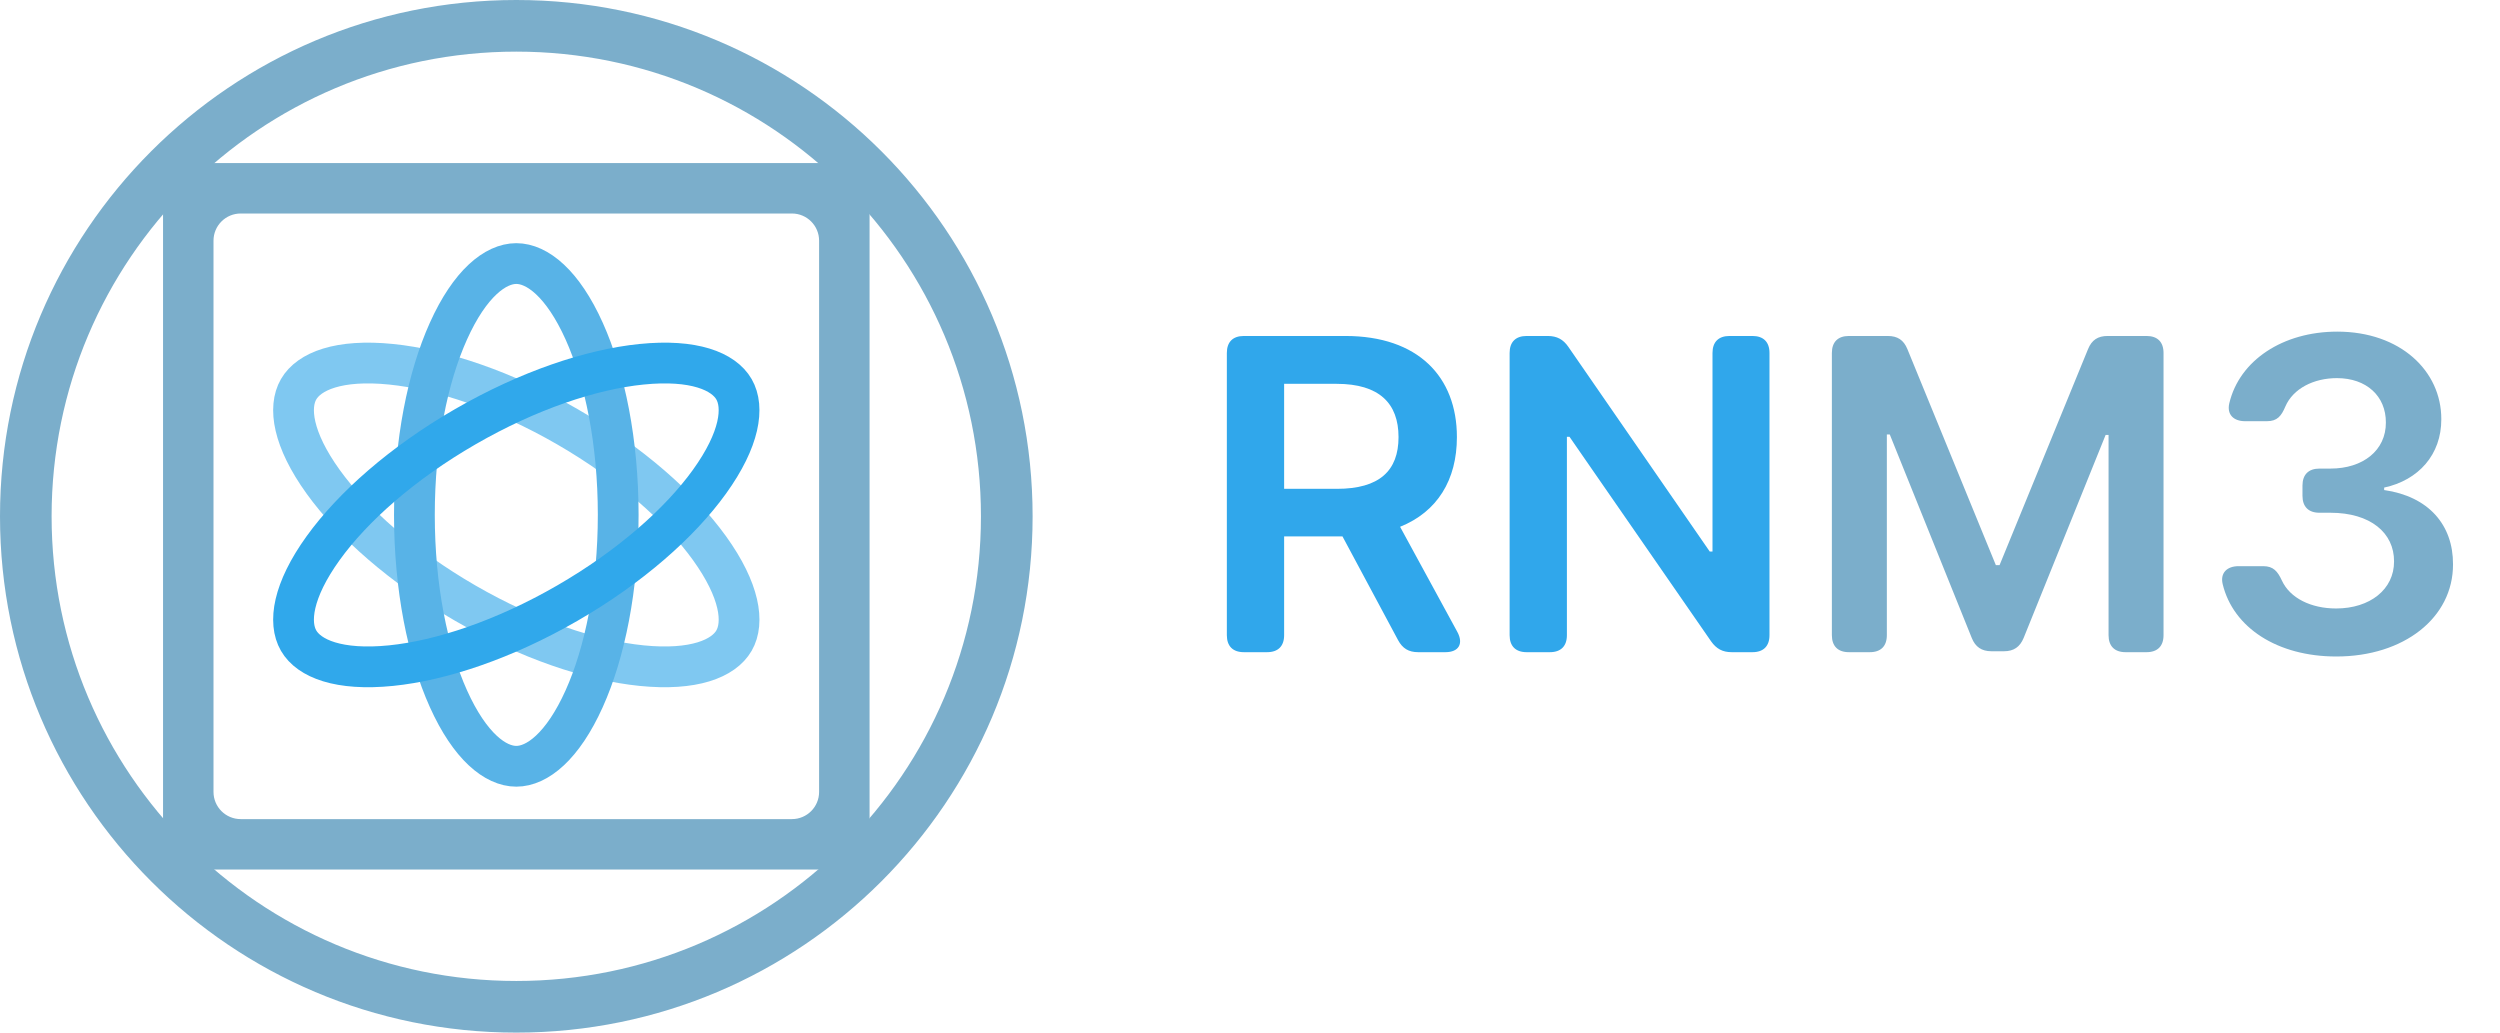
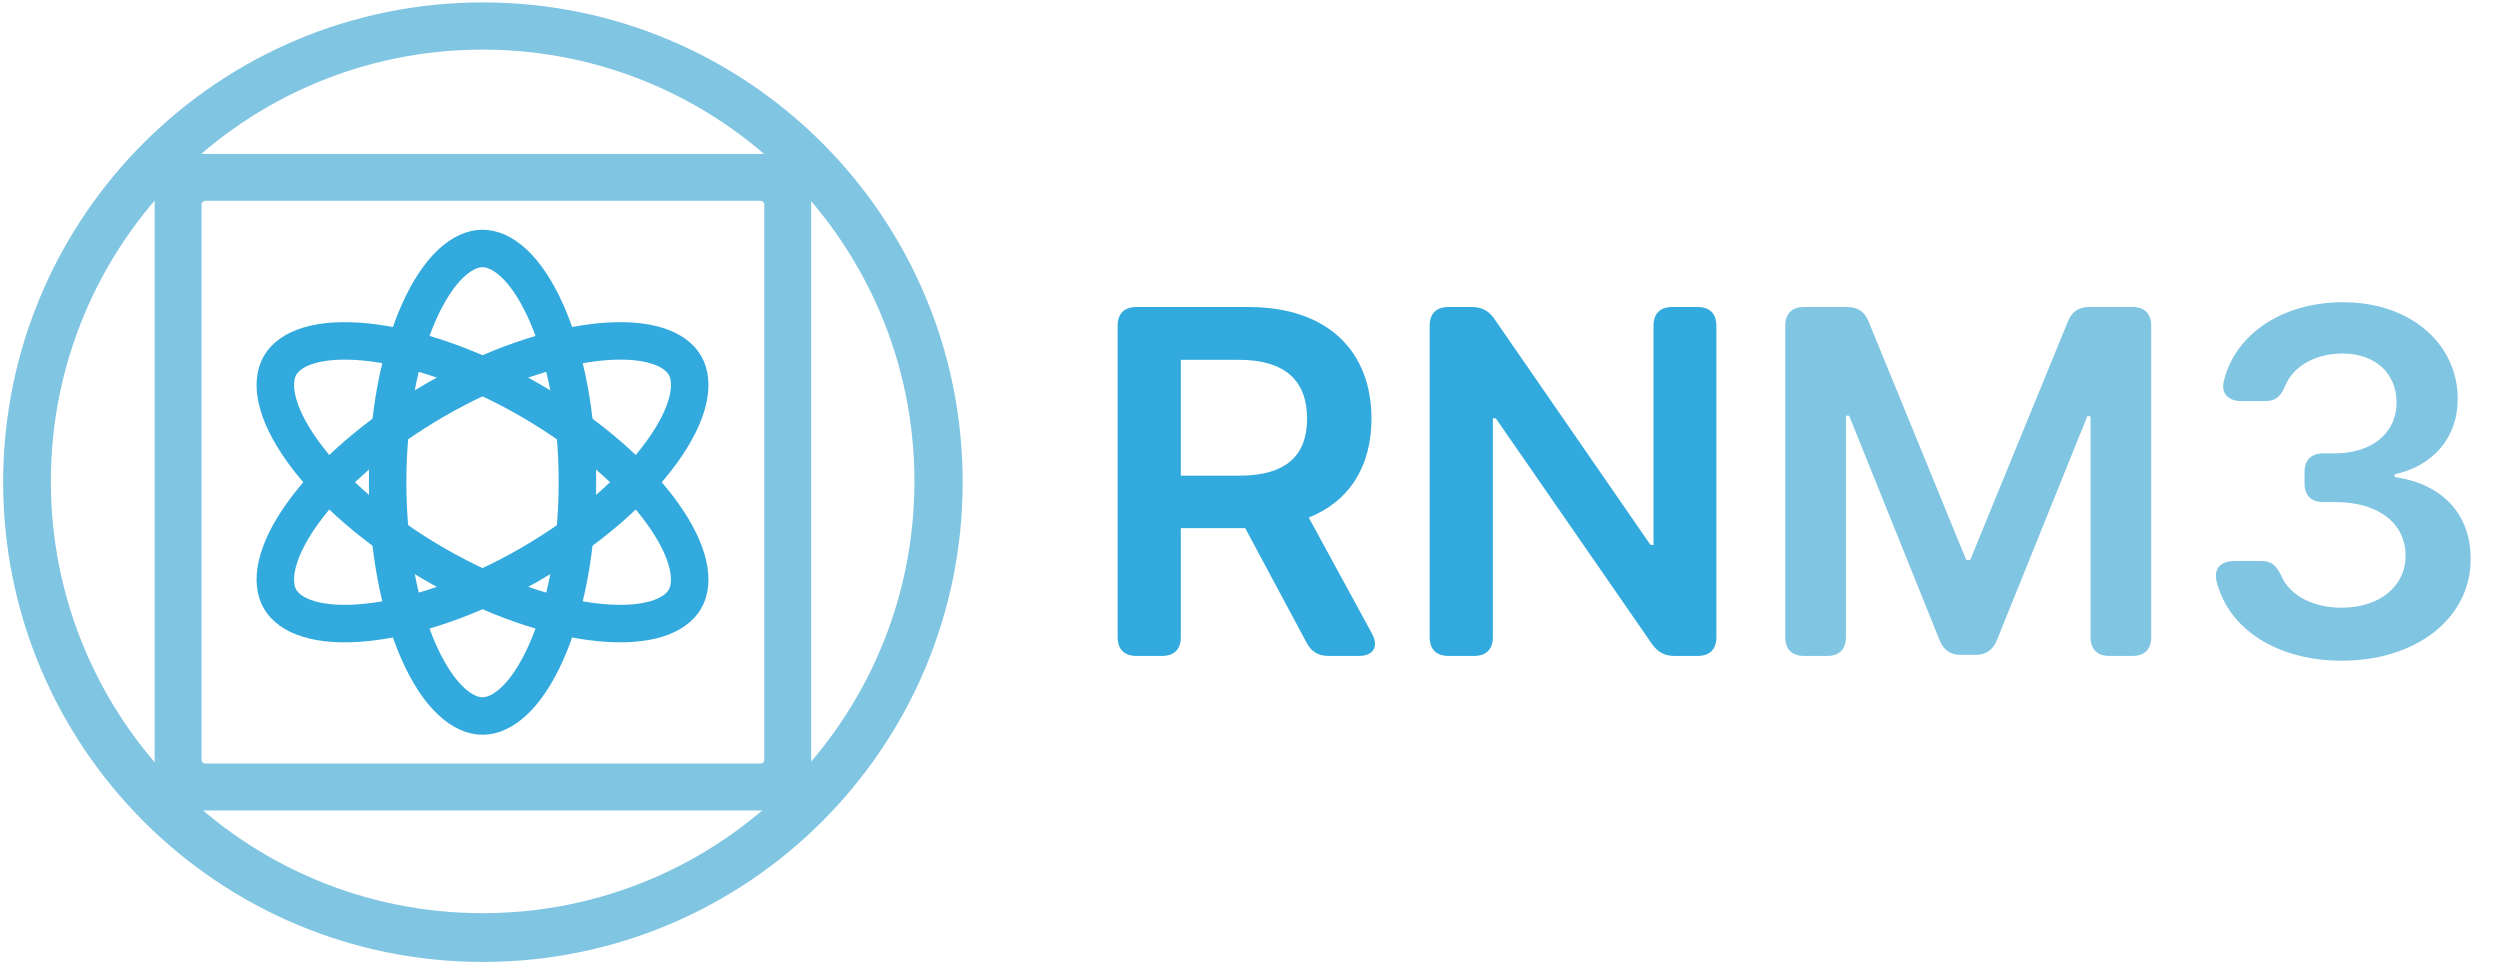
- <svg xmlns="http://www.w3.org/2000/svg" width="92" height="38" viewBox="0 0 92 38" fill="none">
-   <path d="M27.011 23.575C26.629 24.236 25.531 24.689 23.608 24.495C21.762 24.308 19.447 23.538 17.125 22.197C14.804 20.857 12.979 19.237 11.894 17.732C10.764 16.163 10.607 14.986 10.989 14.325C11.371 13.664 12.469 13.21 14.392 13.405C16.238 13.591 18.554 14.362 20.875 15.702C23.197 17.043 25.021 18.663 26.106 20.168C27.236 21.736 27.393 22.913 27.011 23.575Z" stroke="#7FC8F1" stroke-width="1.5" />
-   <path d="M19 28.199C18.236 28.199 17.295 27.475 16.502 25.712C15.74 24.02 15.25 21.63 15.25 18.949C15.25 16.269 15.74 13.878 16.502 12.186C17.295 10.423 18.236 9.699 19 9.699C19.764 9.699 20.705 10.423 21.498 12.186C22.26 13.878 22.75 16.269 22.75 18.949C22.75 21.63 22.26 24.02 21.498 25.712C20.705 27.475 19.764 28.199 19 28.199Z" stroke="#58B3E7" stroke-width="1.5" />
-   <path d="M10.989 23.575C10.607 22.913 10.764 21.736 11.894 20.168C12.979 18.662 14.803 17.042 17.125 15.702C19.446 14.362 21.762 13.591 23.608 13.405C25.531 13.21 26.629 13.663 27.011 14.325C27.392 14.986 27.236 16.163 26.106 17.731C25.021 19.237 23.196 20.857 20.875 22.197C18.553 23.537 16.238 24.308 14.392 24.495C12.469 24.689 11.371 24.236 10.989 23.575Z" stroke="#30A8EB" stroke-width="1.5" />
-   <path fill-rule="evenodd" clip-rule="evenodd" d="M32 7C32 6.448 31.552 6 31 6H7C6.448 6 6 6.448 6 7V31C6 31.552 6.448 32 7 32H31C31.552 32 32 31.552 32 31V7ZM30.143 8.857C30.143 8.305 29.695 7.857 29.143 7.857H8.857C8.305 7.857 7.857 8.305 7.857 8.857V29.143C7.857 29.695 8.305 30.143 8.857 30.143H29.143C29.695 30.143 30.143 29.695 30.143 29.143V8.857Z" fill="#7BAECB" />
-   <path fill-rule="evenodd" clip-rule="evenodd" d="M19 38C29.493 38 38 29.493 38 19C38 8.507 29.493 0 19 0C8.507 0 0 8.507 0 19C0 29.493 8.507 38 19 38ZM18.999 36.1C28.444 36.1 36.099 28.444 36.099 19C36.099 9.556 28.444 1.9 18.999 1.9C9.555 1.9 1.899 9.556 1.899 19C1.899 28.444 9.555 36.1 18.999 36.1Z" fill="#7BAECB" />
-   <path d="M45.148 12.989C45.148 12.585 45.369 12.364 45.773 12.364H49.511C52.182 12.364 53.614 13.864 53.614 16.085C53.614 17.665 52.892 18.835 51.523 19.386L53.631 23.256C53.864 23.688 53.682 24 53.193 24H52.188C51.841 24 51.614 23.864 51.449 23.557L49.403 19.739H47.256V23.375C47.256 23.778 47.034 24 46.631 24H45.773C45.369 24 45.148 23.778 45.148 23.375V12.989ZM47.256 17.989H49.199C50.761 17.989 51.466 17.324 51.466 16.085C51.466 14.847 50.761 14.125 49.188 14.125H47.256V17.989ZM65.117 23.375C65.117 23.778 64.895 24 64.492 24H63.724C63.389 24 63.162 23.875 62.969 23.602L57.758 16.074H57.662V23.375C57.662 23.778 57.44 24 57.037 24H56.179C55.776 24 55.554 23.778 55.554 23.375V12.989C55.554 12.585 55.776 12.364 56.179 12.364H56.957C57.293 12.364 57.526 12.489 57.713 12.761L62.918 20.296H63.02V12.989C63.02 12.585 63.242 12.364 63.645 12.364H64.492C64.895 12.364 65.117 12.585 65.117 12.989V23.375Z" fill="#30A7EB" />
-   <path d="M69.47 12.364C69.828 12.364 70.055 12.511 70.192 12.847L73.447 20.796H73.584L76.84 12.847C76.976 12.511 77.203 12.364 77.561 12.364H78.993C79.396 12.364 79.618 12.585 79.618 12.989V23.375C79.618 23.778 79.396 24 78.993 24H78.22C77.817 24 77.595 23.778 77.595 23.375V16.006H77.487L74.47 23.477C74.334 23.807 74.106 23.966 73.749 23.966H73.283C72.925 23.966 72.692 23.807 72.561 23.477L69.544 15.989H69.436V23.375C69.436 23.778 69.215 24 68.811 24H68.038C67.635 24 67.413 23.778 67.413 23.375V12.989C67.413 12.585 67.635 12.364 68.038 12.364H69.47ZM85.976 24.159C83.805 24.159 82.18 23.097 81.794 21.494C81.697 21.079 81.959 20.835 82.379 20.835H83.288C83.658 20.835 83.817 21.023 83.976 21.369C84.271 22.006 85.038 22.392 85.97 22.392C87.215 22.392 88.106 21.688 88.101 20.659C88.106 19.608 87.231 18.869 85.76 18.869H85.356C84.953 18.869 84.731 18.648 84.731 18.244V17.869C84.731 17.466 84.953 17.244 85.356 17.244H85.76C86.965 17.244 87.805 16.568 87.8 15.551C87.805 14.574 87.084 13.915 85.999 13.915C85.141 13.915 84.385 14.301 84.101 14.96C83.953 15.312 83.8 15.5 83.425 15.5H82.618C82.197 15.5 81.942 15.256 82.038 14.841C82.413 13.256 84.016 12.204 86.01 12.204C88.334 12.204 89.845 13.653 89.84 15.426C89.845 16.733 88.999 17.671 87.737 17.943V18.034C89.368 18.267 90.277 19.312 90.271 20.767C90.277 22.733 88.465 24.159 85.976 24.159Z" fill="#7BAECB" />
+ <svg xmlns="http://www.w3.org/2000/svg" width="667" height="257" viewBox="0 0 667 257" fill="none">
+   <path d="M298.182 86.909C298.182 83.682 299.955 81.909 303.182 81.909H333.091C354.455 81.909 365.909 93.909 365.909 111.682C365.909 124.318 360.136 133.682 349.182 138.091L366.045 169.045C367.909 172.5 366.455 175 362.545 175H354.5C351.727 175 349.909 173.909 348.591 171.455L332.227 140.909H315.045V170C315.045 173.227 313.273 175 310.045 175H303.182C299.955 175 298.182 173.227 298.182 170V86.909ZM315.045 126.909H330.591C343.091 126.909 348.727 121.591 348.727 111.682C348.727 101.773 343.091 96 330.5 96H315.045V126.909ZM457.932 170C457.932 173.227 456.159 175 452.932 175H446.795C444.114 175 442.295 174 440.75 171.818L399.068 111.591H398.295V170C398.295 173.227 396.523 175 393.295 175H386.432C383.205 175 381.432 173.227 381.432 170V86.909C381.432 83.682 383.205 81.909 386.432 81.909H392.659C395.341 81.909 397.205 82.909 398.705 85.091L440.341 145.364H441.159V86.909C441.159 83.682 442.932 81.909 446.159 81.909H452.932C456.159 81.909 457.932 83.682 457.932 86.909V170Z" fill="#33AADD" />
+   <path d="M492.761 81.909C495.625 81.909 497.443 83.091 498.534 85.773L524.58 149.364H525.67L551.716 85.773C552.807 83.091 554.625 81.909 557.489 81.909H568.943C572.17 81.909 573.943 83.682 573.943 86.909V170C573.943 173.227 572.17 175 568.943 175H562.761C559.534 175 557.761 173.227 557.761 170V111.045H556.898L532.761 170.818C531.67 173.455 529.852 174.727 526.989 174.727H523.261C520.398 174.727 518.534 173.455 517.489 170.818L493.352 110.909H492.489V170C492.489 173.227 490.716 175 487.489 175H481.307C478.08 175 476.307 173.227 476.307 170V86.909C476.307 83.682 478.08 81.909 481.307 81.909H492.761ZM624.807 176.273C607.443 176.273 594.443 167.773 591.352 154.955C590.58 151.636 592.67 149.682 596.034 149.682H603.307C606.261 149.682 607.534 151.182 608.807 153.955C611.17 159.045 617.307 162.136 624.761 162.136C634.716 162.136 641.852 156.5 641.807 148.273C641.852 139.864 634.852 133.955 623.08 133.955H619.852C616.625 133.955 614.852 132.182 614.852 128.955V125.955C614.852 122.727 616.625 120.955 619.852 120.955H623.08C632.716 120.955 639.443 115.545 639.398 107.409C639.443 99.591 633.67 94.318 624.989 94.318C618.125 94.318 612.08 97.409 609.807 102.682C608.625 105.5 607.398 107 604.398 107H597.943C594.58 107 592.534 105.045 593.307 101.727C596.307 89.045 609.125 80.636 625.08 80.636C643.67 80.636 655.761 92.227 655.716 106.409C655.761 116.864 648.989 124.364 638.898 126.545V127.273C651.943 129.136 659.216 137.5 659.17 149.136C659.216 164.864 644.716 176.273 624.807 176.273Z" fill="#80C5E2" />
+   <path d="M182.749 159.846C180.16 164.331 172.735 167.38 159.775 166.07C147.328 164.812 131.722 159.618 116.078 150.586C100.435 141.554 88.133 130.636 80.82 120.486C73.206 109.917 72.134 101.963 74.724 97.478C77.313 92.993 84.737 89.944 97.697 91.254C110.144 92.512 125.75 97.706 141.394 106.738C157.038 115.77 169.339 126.688 176.652 136.839C184.267 147.407 185.338 155.362 182.749 159.846Z" stroke="#33AADD" stroke-width="10" />
+   <path d="M128.736 191.031C123.558 191.031 117.205 186.125 111.859 174.247C106.725 162.838 103.42 146.726 103.42 128.662C103.42 110.598 106.725 94.486 111.859 83.077C117.205 71.199 123.558 66.294 128.736 66.294C133.915 66.294 140.268 71.199 145.613 83.077C150.747 94.486 154.052 110.598 154.052 128.662C154.052 146.726 150.747 162.838 145.613 174.247C140.268 186.125 133.915 191.031 128.736 191.031Z" stroke="#33AADD" stroke-width="10" />
+   <path d="M74.724 159.846C72.134 155.362 73.206 147.407 80.82 136.839C88.133 126.688 100.435 115.77 116.078 106.738C131.722 97.706 147.328 92.512 159.775 91.254C172.735 89.944 180.16 92.993 182.749 97.478C185.338 101.963 184.267 109.917 176.652 120.486C169.339 130.636 157.038 141.554 141.394 150.586C125.75 159.618 110.144 164.812 97.697 166.07C84.737 167.38 77.313 164.331 74.724 159.846Z" stroke="#33AADD" stroke-width="10" />
+   <path fill-rule="evenodd" clip-rule="evenodd" d="M216.419 42.067C216.419 41.515 215.972 41.067 215.419 41.067L42.261 41.067C41.709 41.067 41.261 41.515 41.261 42.067L41.261 215.225C41.261 215.778 41.709 216.225 42.261 216.225H215.419C215.972 216.225 216.419 215.778 216.419 215.225V42.067ZM203.91 54.58C203.91 54.028 203.462 53.58 202.91 53.58L54.775 53.58C54.222 53.58 53.775 54.028 53.775 54.58L53.775 202.716C53.775 203.268 54.222 203.716 54.775 203.716H202.91C203.462 203.716 203.91 203.268 203.91 202.716V54.58Z" fill="#80C5E2" />
+   <path fill-rule="evenodd" clip-rule="evenodd" d="M128.841 256.647C199.533 256.647 256.841 199.339 256.841 128.647C256.841 57.954 199.533 0.647 128.841 0.647C58.148 0.647 0.841 57.954 0.841 128.647C0.841 199.339 58.148 256.647 128.841 256.647ZM128.769 243.637C192.392 243.637 243.969 192.061 243.969 128.437C243.969 64.814 192.392 13.237 128.769 13.237C65.146 13.237 13.569 64.814 13.569 128.437C13.569 192.061 65.146 243.637 128.769 243.637Z" fill="#80C5E2" />
</svg>
